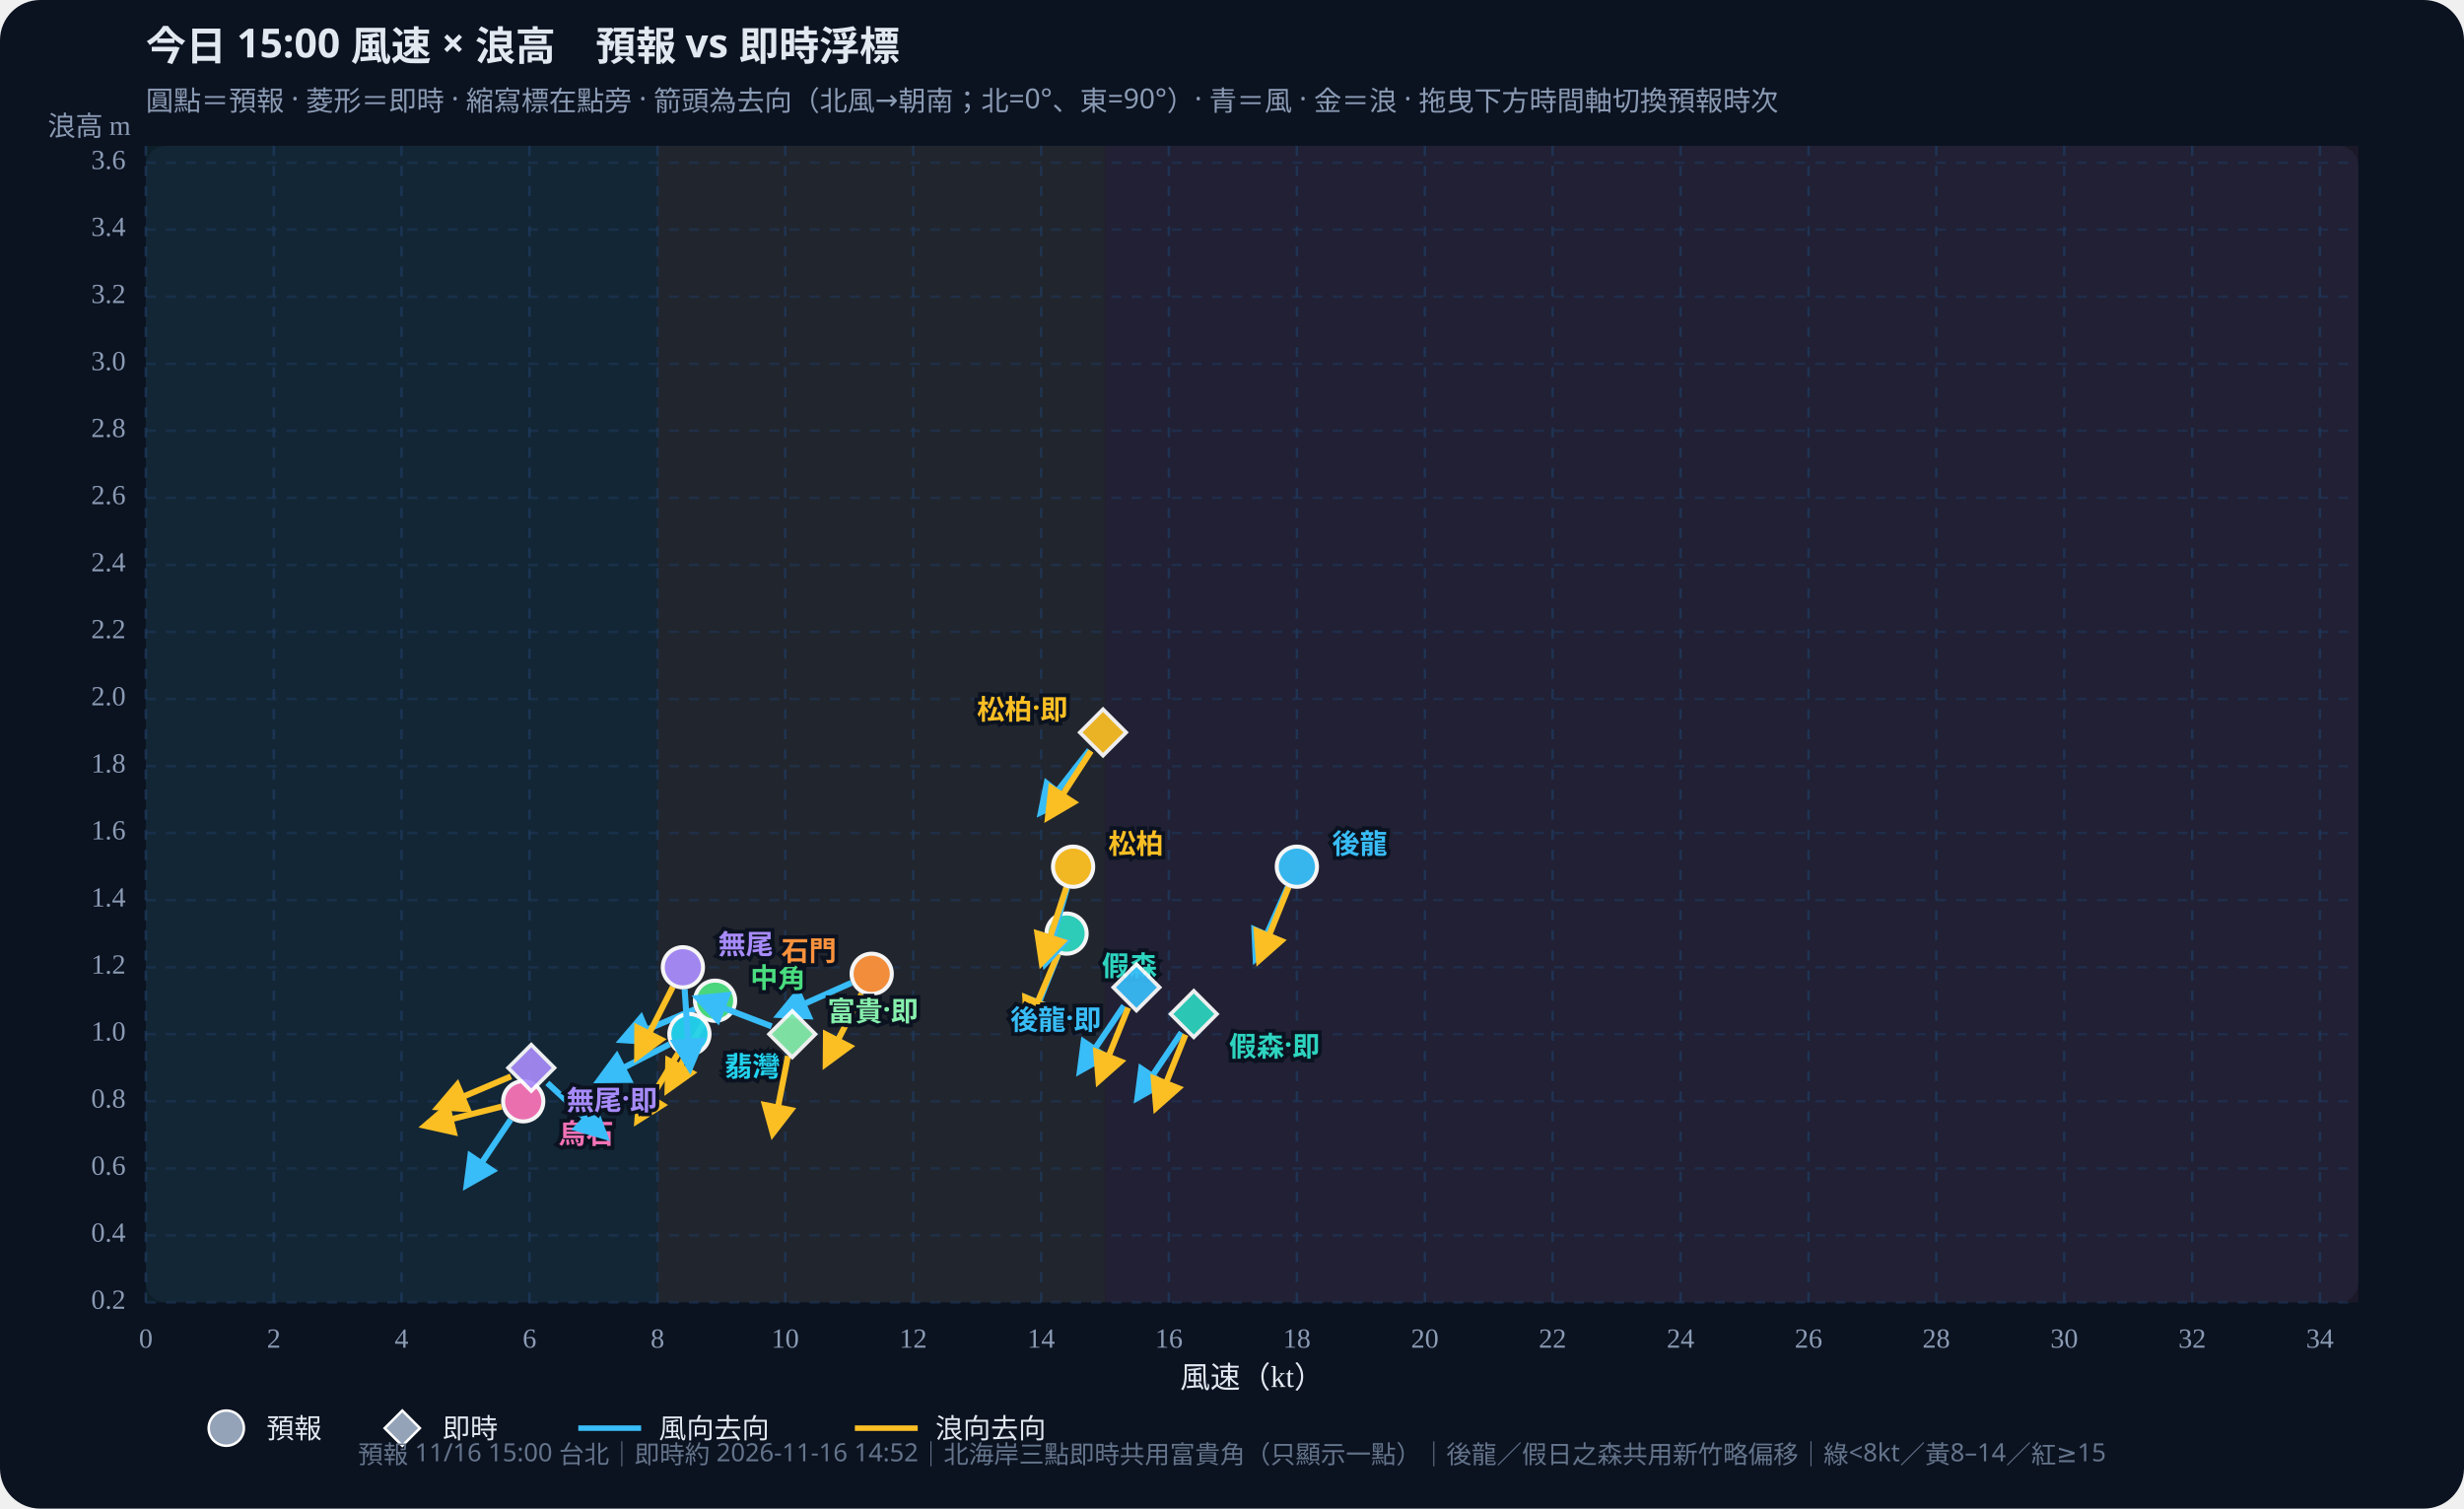
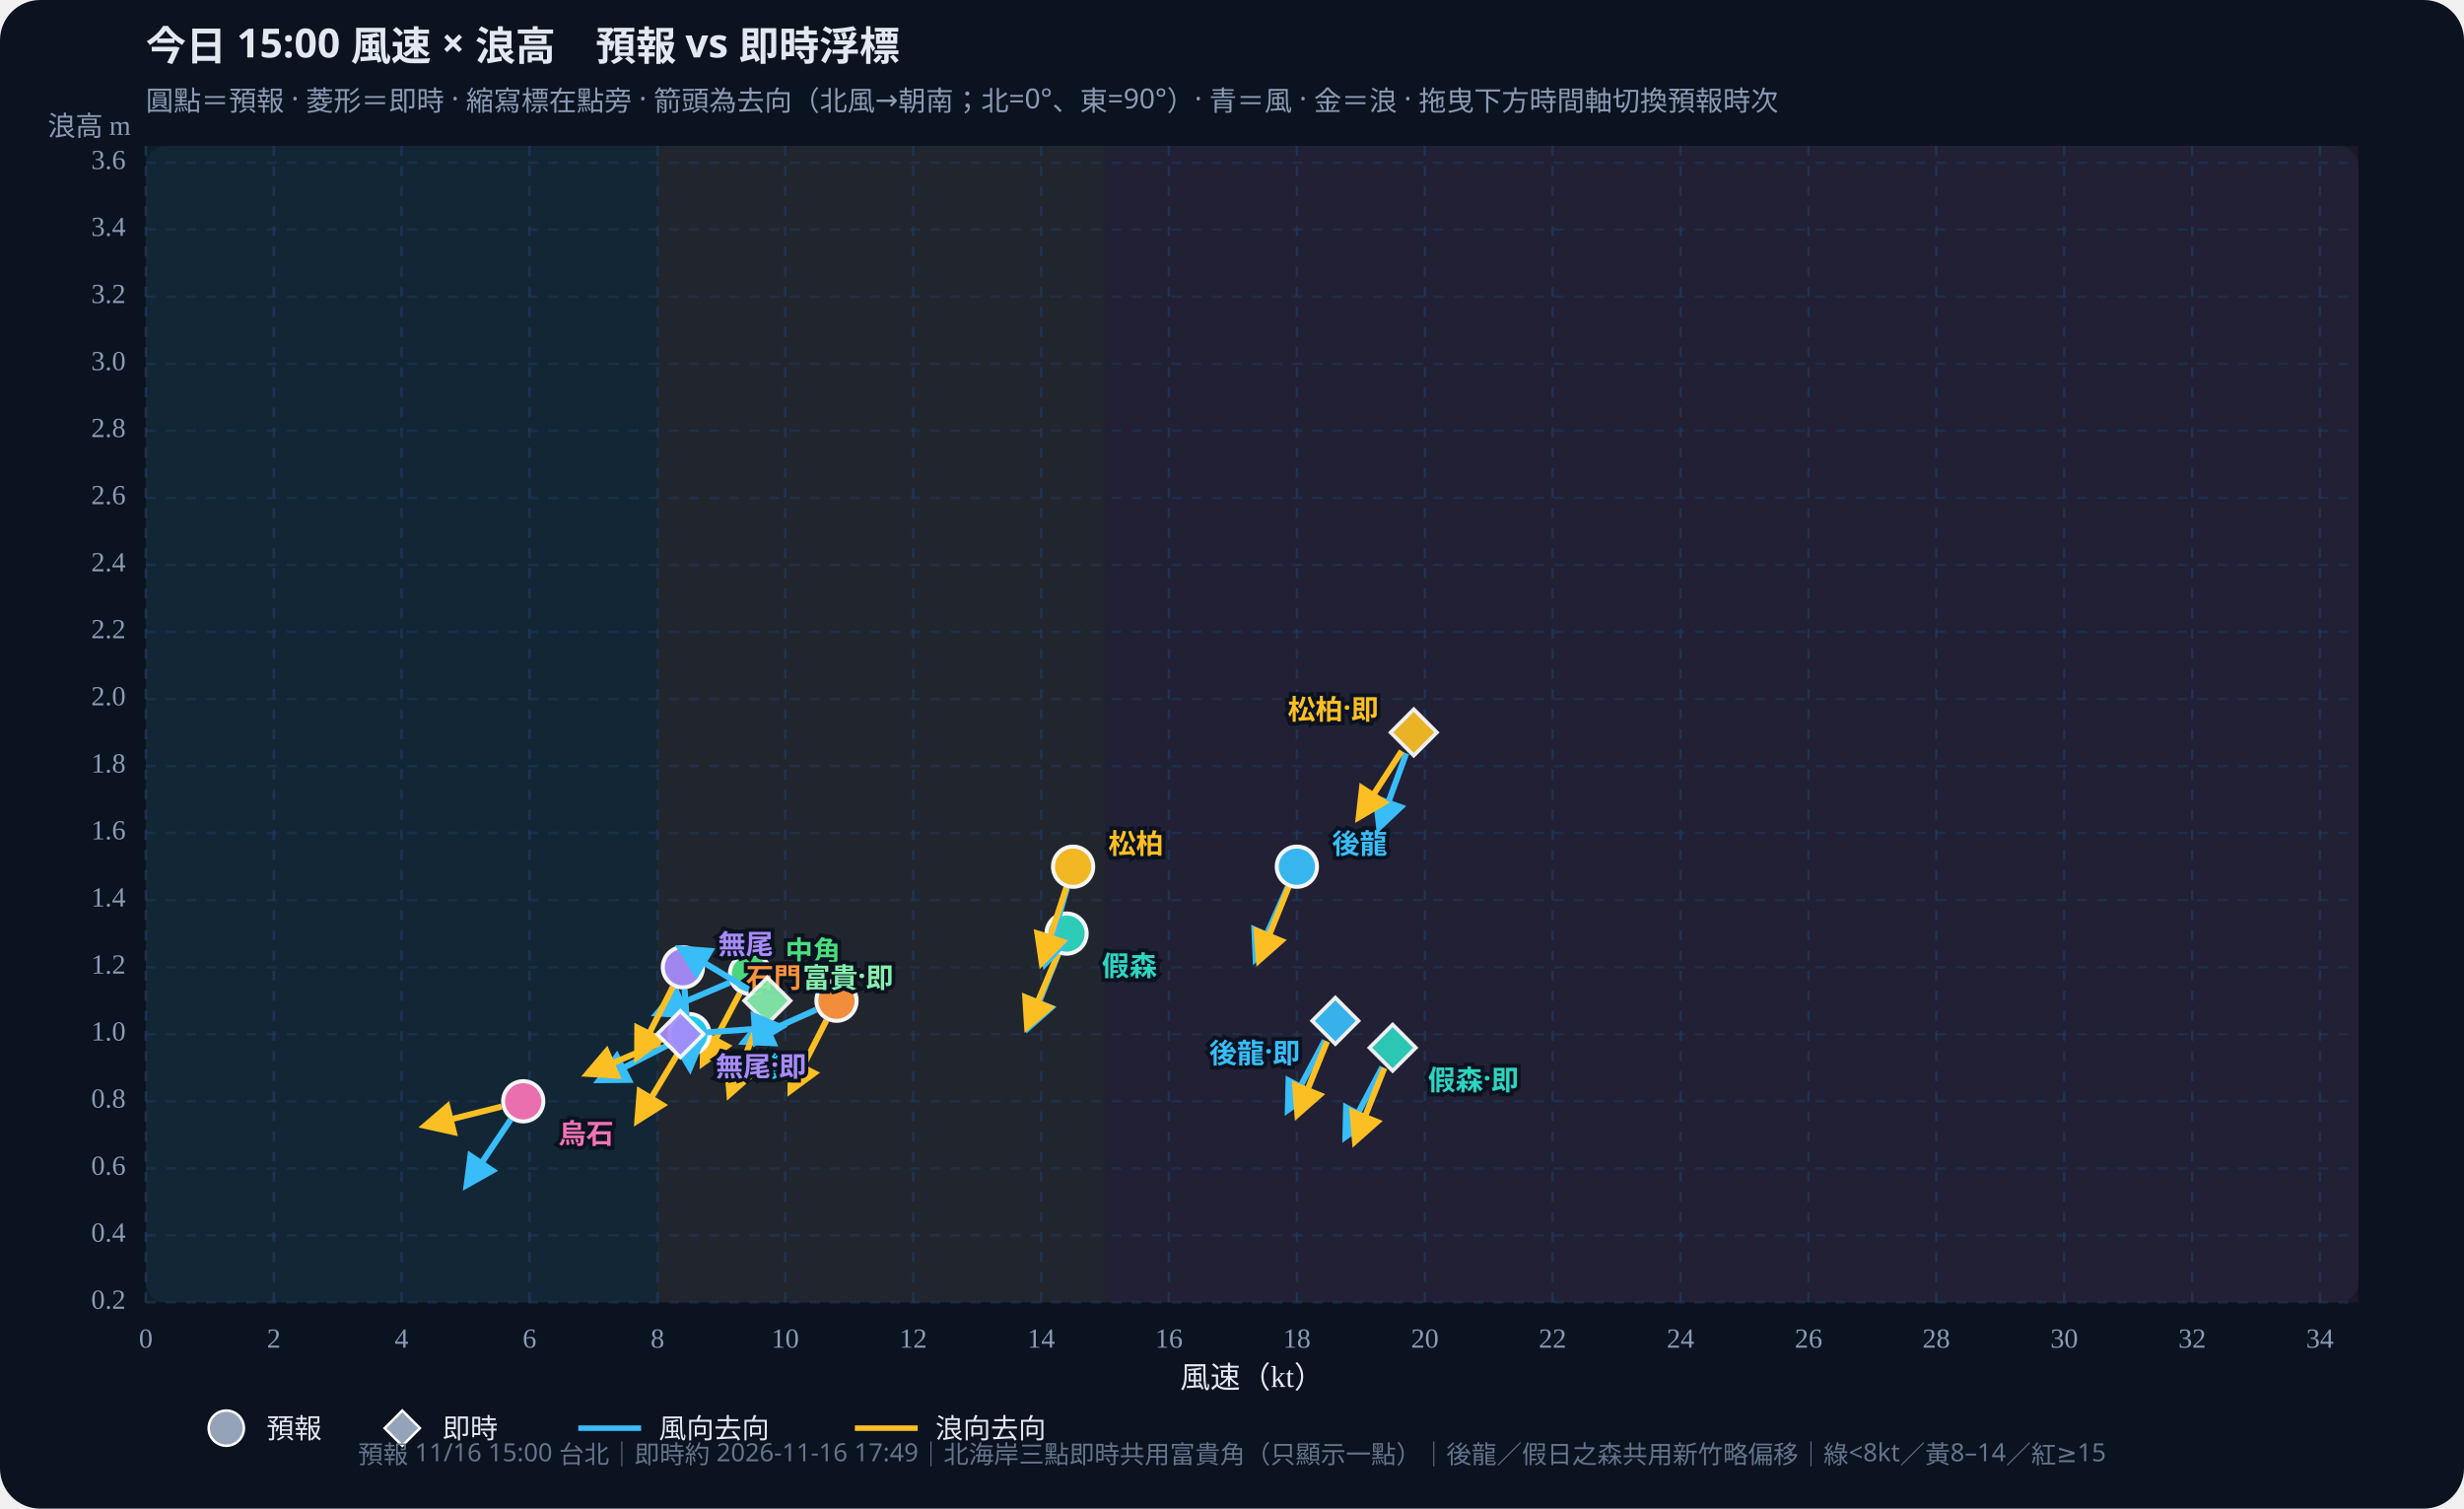
<svg xmlns="http://www.w3.org/2000/svg" id="wws-svg" viewBox="0 0 980 600" role="img" aria-label="風速與浪高散佈圖，可拖曳時間軸切換預報時次" style="width:100%;height:auto;display:block">
  <rect width="980" height="600" fill="#0b1220" rx="16" />
  <rect x="58" y="58" width="880" height="460" fill="#111a2e" rx="8" />
  <rect x="58.0" y="58" width="203.5" height="460" fill="#34d399" opacity="0.07" />
  <rect x="261.5" y="58" width="178.0" height="460" fill="#fbbf24" opacity="0.07" />
  <rect x="439.5" y="58" width="498.5" height="460" fill="#fb7185" opacity="0.07" />
  <defs>
    <marker id="arrow-38bdf8" viewBox="0 0 10 10" refX="8" refY="5" markerWidth="6" markerHeight="6" orient="auto-start-reverse">
      <path d="M0,0 L10,5 L0,10 z" fill="#38bdf8" />
    </marker>
    <marker id="arrow-fbbf24" viewBox="0 0 10 10" refX="8" refY="5" markerWidth="6" markerHeight="6" orient="auto-start-reverse">
      <path d="M0,0 L10,5 L0,10 z" fill="#fbbf24" />
    </marker>
  </defs>
  <text id="wws-title" x="58" y="24" fill="#e2e8f0" font-size="16" font-weight="700" font-family="Noto Sans TC,system-ui,sans-serif">今日 15:00 風速 × 浪高　預報 vs 即時浮標</text>
  <text x="58" y="44" fill="#8b9bb4" font-size="11" font-family="Noto Sans TC,system-ui,sans-serif">圓點＝預報 · 菱形＝即時 · 縮寫標在點旁 · 箭頭為去向（北風→朝南；北=0°、東=90°）· 青＝風 · 金＝浪 · 拖曳下方時間軸切換預報時次</text>
  <line x1="58.0" y1="58" x2="58.0" y2="518" stroke="#1e3a5f" stroke-dasharray="4 4" opacity="0.7" />
  <text x="58.0" y="536" text-anchor="middle" fill="#8b9bb4" font-size="11">0</text>
  <line x1="108.9" y1="58" x2="108.9" y2="518" stroke="#1e3a5f" stroke-dasharray="4 4" opacity="0.7" />
  <text x="108.9" y="536" text-anchor="middle" fill="#8b9bb4" font-size="11">2</text>
  <line x1="159.7" y1="58" x2="159.7" y2="518" stroke="#1e3a5f" stroke-dasharray="4 4" opacity="0.7" />
  <text x="159.7" y="536" text-anchor="middle" fill="#8b9bb4" font-size="11">4</text>
  <line x1="210.6" y1="58" x2="210.6" y2="518" stroke="#1e3a5f" stroke-dasharray="4 4" opacity="0.7" />
  <text x="210.6" y="536" text-anchor="middle" fill="#8b9bb4" font-size="11">6</text>
  <line x1="261.5" y1="58" x2="261.5" y2="518" stroke="#1e3a5f" stroke-dasharray="4 4" opacity="0.7" />
  <text x="261.5" y="536" text-anchor="middle" fill="#8b9bb4" font-size="11">8</text>
  <line x1="312.3" y1="58" x2="312.3" y2="518" stroke="#1e3a5f" stroke-dasharray="4 4" opacity="0.7" />
  <text x="312.3" y="536" text-anchor="middle" fill="#8b9bb4" font-size="11">10</text>
  <line x1="363.2" y1="58" x2="363.2" y2="518" stroke="#1e3a5f" stroke-dasharray="4 4" opacity="0.7" />
  <text x="363.2" y="536" text-anchor="middle" fill="#8b9bb4" font-size="11">12</text>
  <line x1="414.1" y1="58" x2="414.1" y2="518" stroke="#1e3a5f" stroke-dasharray="4 4" opacity="0.7" />
  <text x="414.1" y="536" text-anchor="middle" fill="#8b9bb4" font-size="11">14</text>
  <line x1="464.9" y1="58" x2="464.9" y2="518" stroke="#1e3a5f" stroke-dasharray="4 4" opacity="0.7" />
  <text x="464.9" y="536" text-anchor="middle" fill="#8b9bb4" font-size="11">16</text>
  <line x1="515.8" y1="58" x2="515.8" y2="518" stroke="#1e3a5f" stroke-dasharray="4 4" opacity="0.7" />
  <text x="515.8" y="536" text-anchor="middle" fill="#8b9bb4" font-size="11">18</text>
  <line x1="566.7" y1="58" x2="566.7" y2="518" stroke="#1e3a5f" stroke-dasharray="4 4" opacity="0.7" />
  <text x="566.7" y="536" text-anchor="middle" fill="#8b9bb4" font-size="11">20</text>
  <line x1="617.5" y1="58" x2="617.5" y2="518" stroke="#1e3a5f" stroke-dasharray="4 4" opacity="0.7" />
  <text x="617.5" y="536" text-anchor="middle" fill="#8b9bb4" font-size="11">22</text>
  <line x1="668.4" y1="58" x2="668.4" y2="518" stroke="#1e3a5f" stroke-dasharray="4 4" opacity="0.7" />
  <text x="668.4" y="536" text-anchor="middle" fill="#8b9bb4" font-size="11">24</text>
  <line x1="719.3" y1="58" x2="719.3" y2="518" stroke="#1e3a5f" stroke-dasharray="4 4" opacity="0.7" />
  <text x="719.3" y="536" text-anchor="middle" fill="#8b9bb4" font-size="11">26</text>
  <line x1="770.1" y1="58" x2="770.1" y2="518" stroke="#1e3a5f" stroke-dasharray="4 4" opacity="0.7" />
  <text x="770.1" y="536" text-anchor="middle" fill="#8b9bb4" font-size="11">28</text>
  <line x1="821.0" y1="58" x2="821.0" y2="518" stroke="#1e3a5f" stroke-dasharray="4 4" opacity="0.7" />
  <text x="821.0" y="536" text-anchor="middle" fill="#8b9bb4" font-size="11">30</text>
  <line x1="871.9" y1="58" x2="871.9" y2="518" stroke="#1e3a5f" stroke-dasharray="4 4" opacity="0.7" />
  <text x="871.9" y="536" text-anchor="middle" fill="#8b9bb4" font-size="11">32</text>
  <line x1="922.7" y1="58" x2="922.7" y2="518" stroke="#1e3a5f" stroke-dasharray="4 4" opacity="0.7" />
  <text x="922.7" y="536" text-anchor="middle" fill="#8b9bb4" font-size="11">34</text>
  <line x1="58" y1="518.0" x2="938" y2="518.0" stroke="#1e3a5f" stroke-dasharray="4 4" opacity="0.5" />
  <text x="50" y="518.0" text-anchor="end" dominant-baseline="middle" fill="#8b9bb4" font-size="11">0.2</text>
  <line x1="58" y1="491.3" x2="938" y2="491.3" stroke="#1e3a5f" stroke-dasharray="4 4" opacity="0.5" />
  <text x="50" y="491.3" text-anchor="end" dominant-baseline="middle" fill="#8b9bb4" font-size="11">0.4</text>
  <line x1="58" y1="464.7" x2="938" y2="464.7" stroke="#1e3a5f" stroke-dasharray="4 4" opacity="0.5" />
  <text x="50" y="464.7" text-anchor="end" dominant-baseline="middle" fill="#8b9bb4" font-size="11">0.6</text>
  <line x1="58" y1="438.0" x2="938" y2="438.0" stroke="#1e3a5f" stroke-dasharray="4 4" opacity="0.5" />
  <text x="50" y="438.0" text-anchor="end" dominant-baseline="middle" fill="#8b9bb4" font-size="11">0.8</text>
  <line x1="58" y1="411.3" x2="938" y2="411.3" stroke="#1e3a5f" stroke-dasharray="4 4" opacity="0.5" />
  <text x="50" y="411.3" text-anchor="end" dominant-baseline="middle" fill="#8b9bb4" font-size="11">1.0</text>
  <line x1="58" y1="384.7" x2="938" y2="384.7" stroke="#1e3a5f" stroke-dasharray="4 4" opacity="0.5" />
  <text x="50" y="384.7" text-anchor="end" dominant-baseline="middle" fill="#8b9bb4" font-size="11">1.2</text>
  <line x1="58" y1="358.0" x2="938" y2="358.0" stroke="#1e3a5f" stroke-dasharray="4 4" opacity="0.5" />
  <text x="50" y="358.0" text-anchor="end" dominant-baseline="middle" fill="#8b9bb4" font-size="11">1.4</text>
  <line x1="58" y1="331.3" x2="938" y2="331.3" stroke="#1e3a5f" stroke-dasharray="4 4" opacity="0.5" />
  <text x="50" y="331.3" text-anchor="end" dominant-baseline="middle" fill="#8b9bb4" font-size="11">1.6</text>
  <line x1="58" y1="304.7" x2="938" y2="304.7" stroke="#1e3a5f" stroke-dasharray="4 4" opacity="0.5" />
  <text x="50" y="304.7" text-anchor="end" dominant-baseline="middle" fill="#8b9bb4" font-size="11">1.8</text>
  <line x1="58" y1="278.0" x2="938" y2="278.0" stroke="#1e3a5f" stroke-dasharray="4 4" opacity="0.5" />
  <text x="50" y="278.0" text-anchor="end" dominant-baseline="middle" fill="#8b9bb4" font-size="11">2.0</text>
  <line x1="58" y1="251.3" x2="938" y2="251.3" stroke="#1e3a5f" stroke-dasharray="4 4" opacity="0.5" />
  <text x="50" y="251.3" text-anchor="end" dominant-baseline="middle" fill="#8b9bb4" font-size="11">2.2</text>
  <line x1="58" y1="224.7" x2="938" y2="224.7" stroke="#1e3a5f" stroke-dasharray="4 4" opacity="0.5" />
  <text x="50" y="224.7" text-anchor="end" dominant-baseline="middle" fill="#8b9bb4" font-size="11">2.4</text>
  <line x1="58" y1="198.0" x2="938" y2="198.0" stroke="#1e3a5f" stroke-dasharray="4 4" opacity="0.5" />
  <text x="50" y="198.0" text-anchor="end" dominant-baseline="middle" fill="#8b9bb4" font-size="11">2.6</text>
  <line x1="58" y1="171.3" x2="938" y2="171.3" stroke="#1e3a5f" stroke-dasharray="4 4" opacity="0.5" />
  <text x="50" y="171.3" text-anchor="end" dominant-baseline="middle" fill="#8b9bb4" font-size="11">2.8</text>
  <line x1="58" y1="144.7" x2="938" y2="144.7" stroke="#1e3a5f" stroke-dasharray="4 4" opacity="0.5" />
  <text x="50" y="144.7" text-anchor="end" dominant-baseline="middle" fill="#8b9bb4" font-size="11">3.0</text>
  <line x1="58" y1="118.0" x2="938" y2="118.0" stroke="#1e3a5f" stroke-dasharray="4 4" opacity="0.5" />
  <text x="50" y="118.0" text-anchor="end" dominant-baseline="middle" fill="#8b9bb4" font-size="11">3.2</text>
  <line x1="58" y1="91.3" x2="938" y2="91.3" stroke="#1e3a5f" stroke-dasharray="4 4" opacity="0.5" />
  <text x="50" y="91.3" text-anchor="end" dominant-baseline="middle" fill="#8b9bb4" font-size="11">3.4</text>
  <line x1="58" y1="64.7" x2="938" y2="64.7" stroke="#1e3a5f" stroke-dasharray="4 4" opacity="0.5" />
  <text x="50" y="64.7" text-anchor="end" dominant-baseline="middle" fill="#8b9bb4" font-size="11">3.6</text>
  <text x="498" y="552" text-anchor="middle" fill="#e2e8f0" font-size="12">風速（kt）</text>
  <text x="52" y="54" text-anchor="end" fill="#8b9bb4" font-size="11">浪高 m</text>
  <g id="wws-forecast-layer">
    <line x1="512.2" y1="352.7" x2="499.5" y2="381.2" stroke="#38bdf8" stroke-width="2.4" marker-end="url(#arrow-38bdf8)" />
    <line x1="512.5" y1="352.8" x2="500.8" y2="381.8" stroke="#fbbf24" stroke-width="2.4" marker-end="url(#arrow-fbbf24)" />
    <circle cx="515.8" cy="344.7" r="8.0" fill="#38bdf8" stroke="#fff" stroke-width="1.6" opacity="0.95" />
    <line x1="420.9" y1="379.5" x2="409.3" y2="408.4" stroke="#38bdf8" stroke-width="2.4" marker-end="url(#arrow-38bdf8)" />
    <line x1="420.8" y1="379.4" x2="408.6" y2="408.2" stroke="#fbbf24" stroke-width="2.4" marker-end="url(#arrow-fbbf24)" />
    <circle cx="424.2" cy="371.3" r="8.0" fill="#2dd4bf" stroke="#fff" stroke-width="1.6" opacity="0.95" />
    <line x1="424.4" y1="353.1" x2="415.8" y2="383.1" stroke="#38bdf8" stroke-width="2.4" marker-end="url(#arrow-38bdf8)" />
    <line x1="424.1" y1="353.0" x2="414.4" y2="382.7" stroke="#fbbf24" stroke-width="2.4" marker-end="url(#arrow-fbbf24)" />
    <circle cx="426.8" cy="344.7" r="8.0" fill="#fbbf24" stroke="#fff" stroke-width="1.6" opacity="0.95" />
-     <line x1="276.3" y1="401.4" x2="247.5" y2="413.6" stroke="#38bdf8" stroke-width="2.4" marker-end="url(#arrow-38bdf8)" />
-     <line x1="280.2" y1="405.8" x2="265.6" y2="433.3" stroke="#fbbf24" stroke-width="2.4" marker-end="url(#arrow-fbbf24)" />
-     <circle cx="284.4" cy="398.0" r="8.0" fill="#4ade80" stroke="#fff" stroke-width="1.6" opacity="0.95" />
+     <line x1="290.2" y1="390.8" x2="261.5" y2="403.0" stroke="#38bdf8" stroke-width="2.4" marker-end="url(#arrow-38bdf8)" />
+     <line x1="294.2" y1="395.1" x2="279.6" y2="422.7" stroke="#fbbf24" stroke-width="2.4" marker-end="url(#arrow-fbbf24)" />
+     <circle cx="298.3" cy="387.3" r="8.0" fill="#4ade80" stroke="#fff" stroke-width="1.6" opacity="0.95" />
    <line x1="266.3" y1="415.3" x2="238.5" y2="429.5" stroke="#38bdf8" stroke-width="2.4" marker-end="url(#arrow-38bdf8)" />
    <line x1="269.7" y1="418.9" x2="253.6" y2="445.6" stroke="#fbbf24" stroke-width="2.4" marker-end="url(#arrow-fbbf24)" />
    <circle cx="274.2" cy="411.3" r="8.0" fill="#22d3ee" stroke="#fff" stroke-width="1.6" opacity="0.95" />
-     <line x1="338.6" y1="390.9" x2="310.1" y2="403.6" stroke="#38bdf8" stroke-width="2.4" marker-end="url(#arrow-38bdf8)" />
-     <line x1="342.7" y1="395.2" x2="328.5" y2="423.0" stroke="#fbbf24" stroke-width="2.4" marker-end="url(#arrow-fbbf24)" />
-     <circle cx="346.7" cy="387.3" r="8.0" fill="#fb923c" stroke="#fff" stroke-width="1.6" opacity="0.95" />
+     <line x1="324.6" y1="401.6" x2="296.1" y2="414.3" stroke="#38bdf8" stroke-width="2.4" marker-end="url(#arrow-38bdf8)" />
+     <line x1="328.7" y1="405.8" x2="314.5" y2="433.6" stroke="#fbbf24" stroke-width="2.4" marker-end="url(#arrow-fbbf24)" />
+     <circle cx="332.7" cy="398.0" r="8.0" fill="#fb923c" stroke="#fff" stroke-width="1.6" opacity="0.95" />
    <line x1="272.3" y1="393.4" x2="274.4" y2="424.6" stroke="#38bdf8" stroke-width="2.4" marker-end="url(#arrow-38bdf8)" />
    <line x1="267.6" y1="392.5" x2="253.5" y2="420.3" stroke="#fbbf24" stroke-width="2.4" marker-end="url(#arrow-fbbf24)" />
    <circle cx="271.6" cy="384.7" r="8.0" fill="#a78bfa" stroke="#fff" stroke-width="1.6" opacity="0.95" />
    <line x1="203.1" y1="445.3" x2="185.7" y2="471.2" stroke="#38bdf8" stroke-width="2.4" marker-end="url(#arrow-38bdf8)" />
    <line x1="199.5" y1="440.1" x2="169.2" y2="447.7" stroke="#fbbf24" stroke-width="2.4" marker-end="url(#arrow-fbbf24)" />
    <circle cx="208.1" cy="438.0" r="8.0" fill="#f472b6" stroke="#fff" stroke-width="1.6" opacity="0.95" />
    <text x="529.8" y="334.7" text-anchor="start" dominant-baseline="central" fill="#38bdf8" font-size="11" font-weight="700" font-family="Noto Sans TC,system-ui,sans-serif" stroke="#0b1220" stroke-width="3" paint-order="stroke">後龍</text>
    <text x="438.2" y="383.3" text-anchor="start" dominant-baseline="central" fill="#2dd4bf" font-size="11" font-weight="700" font-family="Noto Sans TC,system-ui,sans-serif" stroke="#0b1220" stroke-width="3" paint-order="stroke">假森</text>
    <text x="440.8" y="334.7" text-anchor="start" dominant-baseline="central" fill="#fbbf24" font-size="11" font-weight="700" font-family="Noto Sans TC,system-ui,sans-serif" stroke="#0b1220" stroke-width="3" paint-order="stroke">松柏</text>
-     <text x="298.4" y="388.0" text-anchor="start" dominant-baseline="central" fill="#4ade80" font-size="11" font-weight="700" font-family="Noto Sans TC,system-ui,sans-serif" stroke="#0b1220" stroke-width="3" paint-order="stroke">中角</text>
+     <text x="312.3" y="377.3" text-anchor="start" dominant-baseline="central" fill="#4ade80" font-size="11" font-weight="700" font-family="Noto Sans TC,system-ui,sans-serif" stroke="#0b1220" stroke-width="3" paint-order="stroke">中角</text>
    <text x="288.2" y="423.3" text-anchor="start" dominant-baseline="central" fill="#22d3ee" font-size="11" font-weight="700" font-family="Noto Sans TC,system-ui,sans-serif" stroke="#0b1220" stroke-width="3" paint-order="stroke">翡灣</text>
-     <text x="332.7" y="377.3" text-anchor="end" dominant-baseline="central" fill="#fb923c" font-size="11" font-weight="700" font-family="Noto Sans TC,system-ui,sans-serif" stroke="#0b1220" stroke-width="3" paint-order="stroke">石門</text>
+     <text x="318.7" y="388.0" text-anchor="end" dominant-baseline="central" fill="#fb923c" font-size="11" font-weight="700" font-family="Noto Sans TC,system-ui,sans-serif" stroke="#0b1220" stroke-width="3" paint-order="stroke">石門</text>
    <text x="285.6" y="374.7" text-anchor="start" dominant-baseline="central" fill="#a78bfa" font-size="11" font-weight="700" font-family="Noto Sans TC,system-ui,sans-serif" stroke="#0b1220" stroke-width="3" paint-order="stroke">無尾</text>
    <text x="222.1" y="450.0" text-anchor="start" dominant-baseline="central" fill="#f472b6" font-size="11" font-weight="700" font-family="Noto Sans TC,system-ui,sans-serif" stroke="#0b1220" stroke-width="3" paint-order="stroke">烏石</text>
  </g>
  <g id="wws-live-layer">
-     <line x1="447.0" y1="400.0" x2="429.6" y2="425.8" stroke="#38bdf8" stroke-width="2.4" marker-end="url(#arrow-38bdf8)" />
-     <line x1="448.7" y1="400.8" x2="437.0" y2="429.8" stroke="#fbbf24" stroke-width="2.4" marker-end="url(#arrow-fbbf24)" />
-     <polygon points="452.0,383.5 461.2,392.7 452.0,401.9 442.8,392.7" fill="#38bdf8" stroke="#fff" stroke-width="1.5" opacity="0.92" />
-     <line x1="469.9" y1="410.6" x2="452.5" y2="436.5" stroke="#38bdf8" stroke-width="2.4" marker-end="url(#arrow-38bdf8)" />
-     <line x1="471.5" y1="411.5" x2="459.9" y2="440.4" stroke="#fbbf24" stroke-width="2.4" marker-end="url(#arrow-fbbf24)" />
-     <polygon points="474.8,394.1 484.0,403.3 474.8,412.5 465.6,403.3" fill="#2dd4bf" stroke="#fff" stroke-width="1.5" opacity="0.92" />
-     <line x1="433.3" y1="298.3" x2="414.1" y2="322.9" stroke="#38bdf8" stroke-width="2.4" marker-end="url(#arrow-38bdf8)" />
-     <line x1="433.9" y1="298.7" x2="416.9" y2="324.9" stroke="#fbbf24" stroke-width="2.4" marker-end="url(#arrow-fbbf24)" />
-     <polygon points="438.7,282.1 447.9,291.3 438.7,300.5 429.5,291.3" fill="#fbbf24" stroke="#fff" stroke-width="1.5" opacity="0.92" />
-     <line x1="306.9" y1="408.2" x2="277.7" y2="397.0" stroke="#38bdf8" stroke-width="2.4" marker-end="url(#arrow-38bdf8)" />
-     <line x1="313.4" y1="420.0" x2="307.4" y2="450.6" stroke="#fbbf24" stroke-width="2.4" marker-end="url(#arrow-fbbf24)" />
-     <polygon points="315.1,402.1 324.3,411.3 315.1,420.5 305.9,411.3" fill="#86efac" stroke="#fff" stroke-width="1.5" opacity="0.92" />
-     <line x1="217.7" y1="430.7" x2="240.5" y2="451.9" stroke="#38bdf8" stroke-width="2.4" marker-end="url(#arrow-38bdf8)" />
-     <line x1="203.2" y1="428.1" x2="174.4" y2="440.3" stroke="#fbbf24" stroke-width="2.4" marker-end="url(#arrow-fbbf24)" />
-     <polygon points="211.3,415.5 220.5,424.7 211.3,433.9 202.1,424.7" fill="#a78bfa" stroke="#fff" stroke-width="1.5" opacity="0.92" />
-     <text x="438.0" y="404.7" text-anchor="end" dominant-baseline="central" fill="#38bdf8" font-size="11" font-weight="700" font-family="Noto Sans TC,system-ui,sans-serif" stroke="#0b1220" stroke-width="3" paint-order="stroke">後龍·即</text>
-     <text x="488.8" y="415.3" text-anchor="start" dominant-baseline="central" fill="#2dd4bf" font-size="11" font-weight="700" font-family="Noto Sans TC,system-ui,sans-serif" stroke="#0b1220" stroke-width="3" paint-order="stroke">假森·即</text>
-     <text x="424.7" y="281.3" text-anchor="end" dominant-baseline="central" fill="#fbbf24" font-size="11" font-weight="700" font-family="Noto Sans TC,system-ui,sans-serif" stroke="#0b1220" stroke-width="3" paint-order="stroke">松柏·即</text>
-     <text x="329.1" y="401.3" text-anchor="start" dominant-baseline="central" fill="#86efac" font-size="11" font-weight="700" font-family="Noto Sans TC,system-ui,sans-serif" stroke="#0b1220" stroke-width="3" paint-order="stroke">富貴·即</text>
-     <text x="225.3" y="436.7" text-anchor="start" dominant-baseline="central" fill="#a78bfa" font-size="11" font-weight="700" font-family="Noto Sans TC,system-ui,sans-serif" stroke="#0b1220" stroke-width="3" paint-order="stroke">無尾·即</text>
+     <line x1="526.9" y1="413.8" x2="512.3" y2="441.3" stroke="#38bdf8" stroke-width="2.4" marker-end="url(#arrow-38bdf8)" />
+     <line x1="527.8" y1="414.2" x2="516.1" y2="443.1" stroke="#fbbf24" stroke-width="2.4" marker-end="url(#arrow-fbbf24)" />
+     <polygon points="531.1,396.8 540.3,406.0 531.1,415.2 521.9,406.0" fill="#38bdf8" stroke="#fff" stroke-width="1.5" opacity="0.92" />
+     <line x1="549.8" y1="424.4" x2="535.2" y2="452.0" stroke="#38bdf8" stroke-width="2.4" marker-end="url(#arrow-38bdf8)" />
+     <line x1="550.6" y1="424.8" x2="539.0" y2="453.8" stroke="#fbbf24" stroke-width="2.4" marker-end="url(#arrow-fbbf24)" />
+     <polygon points="553.9,407.5 563.1,416.7 553.9,425.9 544.7,416.7" fill="#2dd4bf" stroke="#fff" stroke-width="1.5" opacity="0.92" />
+     <line x1="559.3" y1="299.6" x2="548.6" y2="328.9" stroke="#38bdf8" stroke-width="2.4" marker-end="url(#arrow-38bdf8)" />
+     <line x1="557.5" y1="298.7" x2="540.5" y2="324.9" stroke="#fbbf24" stroke-width="2.4" marker-end="url(#arrow-fbbf24)" />
+     <polygon points="562.3,282.1 571.5,291.3 562.3,300.5 553.1,291.3" fill="#fbbf24" stroke="#fff" stroke-width="1.5" opacity="0.92" />
+     <line x1="297.7" y1="393.5" x2="270.9" y2="377.4" stroke="#38bdf8" stroke-width="2.4" marker-end="url(#arrow-38bdf8)" />
+     <line x1="301.9" y1="406.2" x2="290.2" y2="435.1" stroke="#fbbf24" stroke-width="2.4" marker-end="url(#arrow-fbbf24)" />
+     <polygon points="305.2,388.8 314.4,398.0 305.2,407.2 296.0,398.0" fill="#86efac" stroke="#fff" stroke-width="1.5" opacity="0.92" />
+     <line x1="279.4" y1="410.7" x2="310.5" y2="408.5" stroke="#38bdf8" stroke-width="2.4" marker-end="url(#arrow-38bdf8)" />
+     <line x1="262.5" y1="414.8" x2="233.8" y2="427.0" stroke="#fbbf24" stroke-width="2.4" marker-end="url(#arrow-fbbf24)" />
+     <polygon points="270.6,402.1 279.8,411.3 270.6,420.5 261.4,411.3" fill="#a78bfa" stroke="#fff" stroke-width="1.5" opacity="0.92" />
+     <text x="517.1" y="418.0" text-anchor="end" dominant-baseline="central" fill="#38bdf8" font-size="11" font-weight="700" font-family="Noto Sans TC,system-ui,sans-serif" stroke="#0b1220" stroke-width="3" paint-order="stroke">後龍·即</text>
+     <text x="567.9" y="428.7" text-anchor="start" dominant-baseline="central" fill="#2dd4bf" font-size="11" font-weight="700" font-family="Noto Sans TC,system-ui,sans-serif" stroke="#0b1220" stroke-width="3" paint-order="stroke">假森·即</text>
+     <text x="548.3" y="281.3" text-anchor="end" dominant-baseline="central" fill="#fbbf24" font-size="11" font-weight="700" font-family="Noto Sans TC,system-ui,sans-serif" stroke="#0b1220" stroke-width="3" paint-order="stroke">松柏·即</text>
+     <text x="319.2" y="388.0" text-anchor="start" dominant-baseline="central" fill="#86efac" font-size="11" font-weight="700" font-family="Noto Sans TC,system-ui,sans-serif" stroke="#0b1220" stroke-width="3" paint-order="stroke">富貴·即</text>
+     <text x="284.6" y="423.3" text-anchor="start" dominant-baseline="central" fill="#a78bfa" font-size="11" font-weight="700" font-family="Noto Sans TC,system-ui,sans-serif" stroke="#0b1220" stroke-width="3" paint-order="stroke">無尾·即</text>
  </g>
  <circle cx="90" cy="568" r="7" fill="#94a3b8" stroke="#fff" />
  <text x="106" y="572" fill="#e2e8f0" font-size="11" font-family="Noto Sans TC,system-ui,sans-serif">預報</text>
  <polygon points="160,561 167,568 160,575 153,568" fill="#94a3b8" stroke="#fff" />
  <text x="176" y="572" fill="#e2e8f0" font-size="11" font-family="Noto Sans TC,system-ui,sans-serif">即時</text>
  <line x1="230" y1="568" x2="255" y2="568" stroke="#38bdf8" stroke-width="2.2" />
  <text x="262" y="572" fill="#e2e8f0" font-size="11" font-family="Noto Sans TC,system-ui,sans-serif">風向去向</text>
  <line x1="340" y1="568" x2="365" y2="568" stroke="#fbbf24" stroke-width="2.2" />
  <text x="372" y="572" fill="#e2e8f0" font-size="11" font-family="Noto Sans TC,system-ui,sans-serif">浪向去向</text>
-   <text id="wws-foot" x="490" y="582" text-anchor="middle" fill="#64748b" font-size="10" font-family="Noto Sans TC,system-ui,sans-serif">預報 11/16 15:00 台北｜即時約 2026-11-16 14:52｜北海岸三點即時共用富貴角（只顯示一點）｜後龍／假日之森共用新竹略偏移｜綠&lt;8kt／黃8–14／紅≥15</text>
+   <text id="wws-foot" x="490" y="582" text-anchor="middle" fill="#64748b" font-size="10" font-family="Noto Sans TC,system-ui,sans-serif">預報 11/16 15:00 台北｜即時約 2026-11-16 17:49｜北海岸三點即時共用富貴角（只顯示一點）｜後龍／假日之森共用新竹略偏移｜綠&lt;8kt／黃8–14／紅≥15</text>
</svg>
